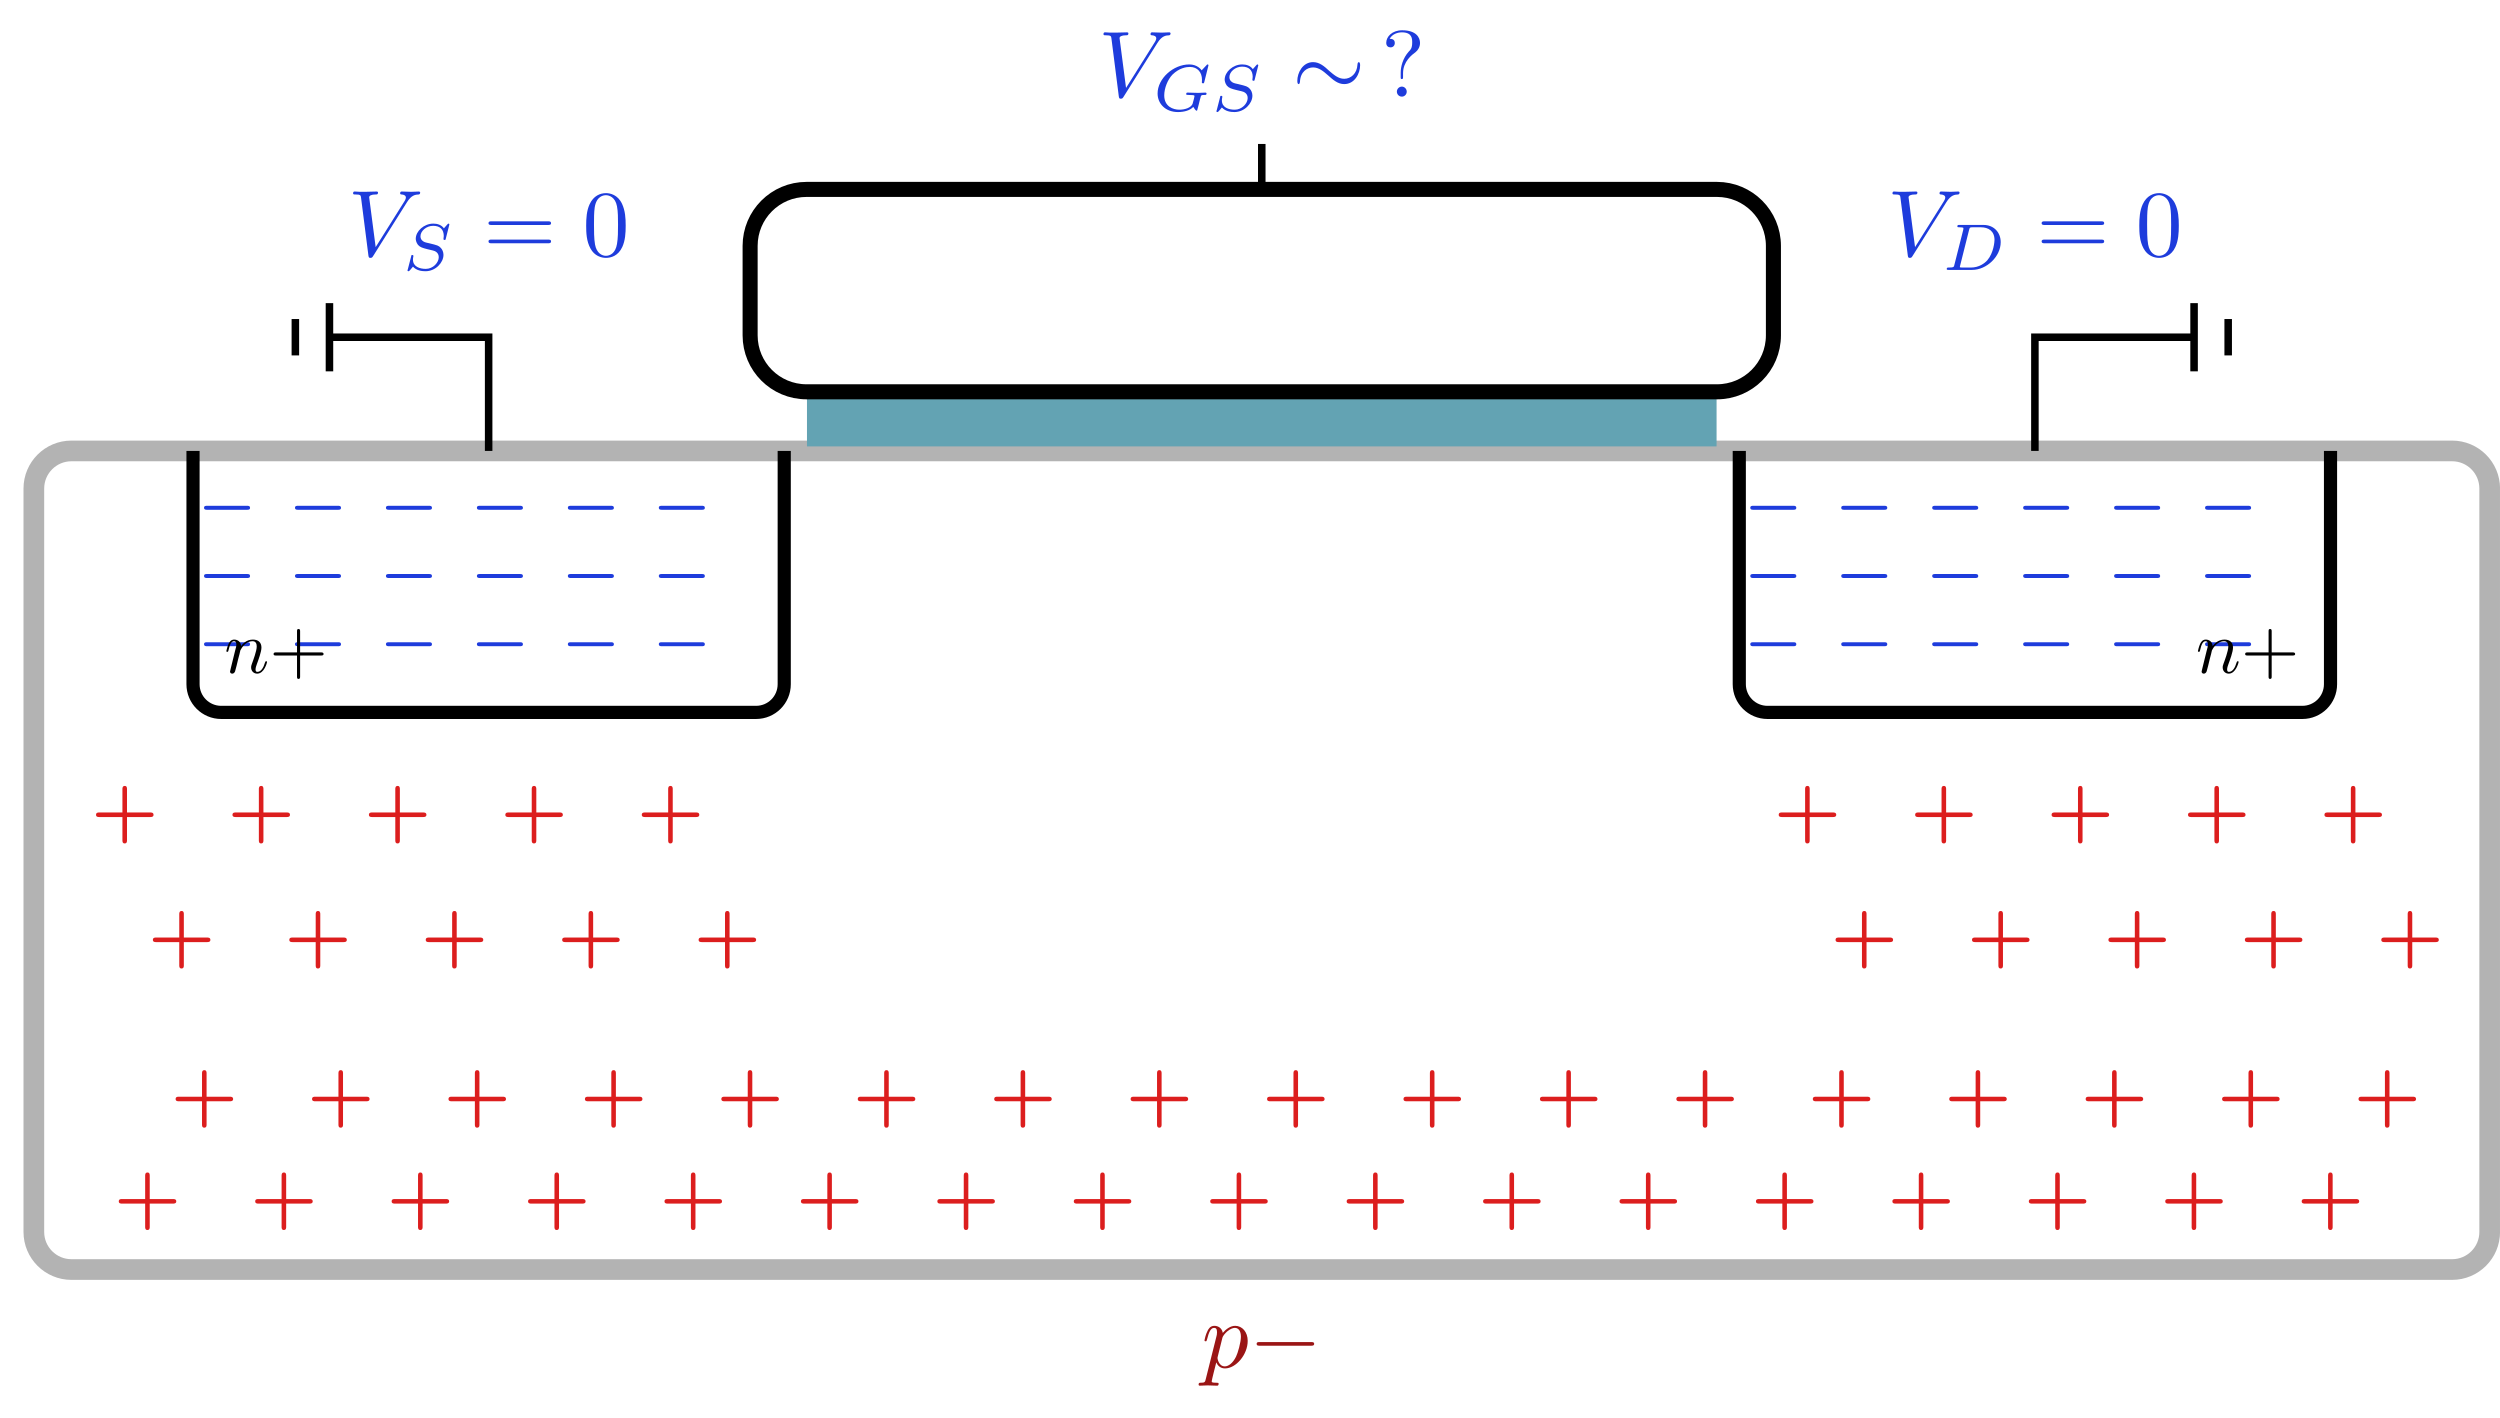
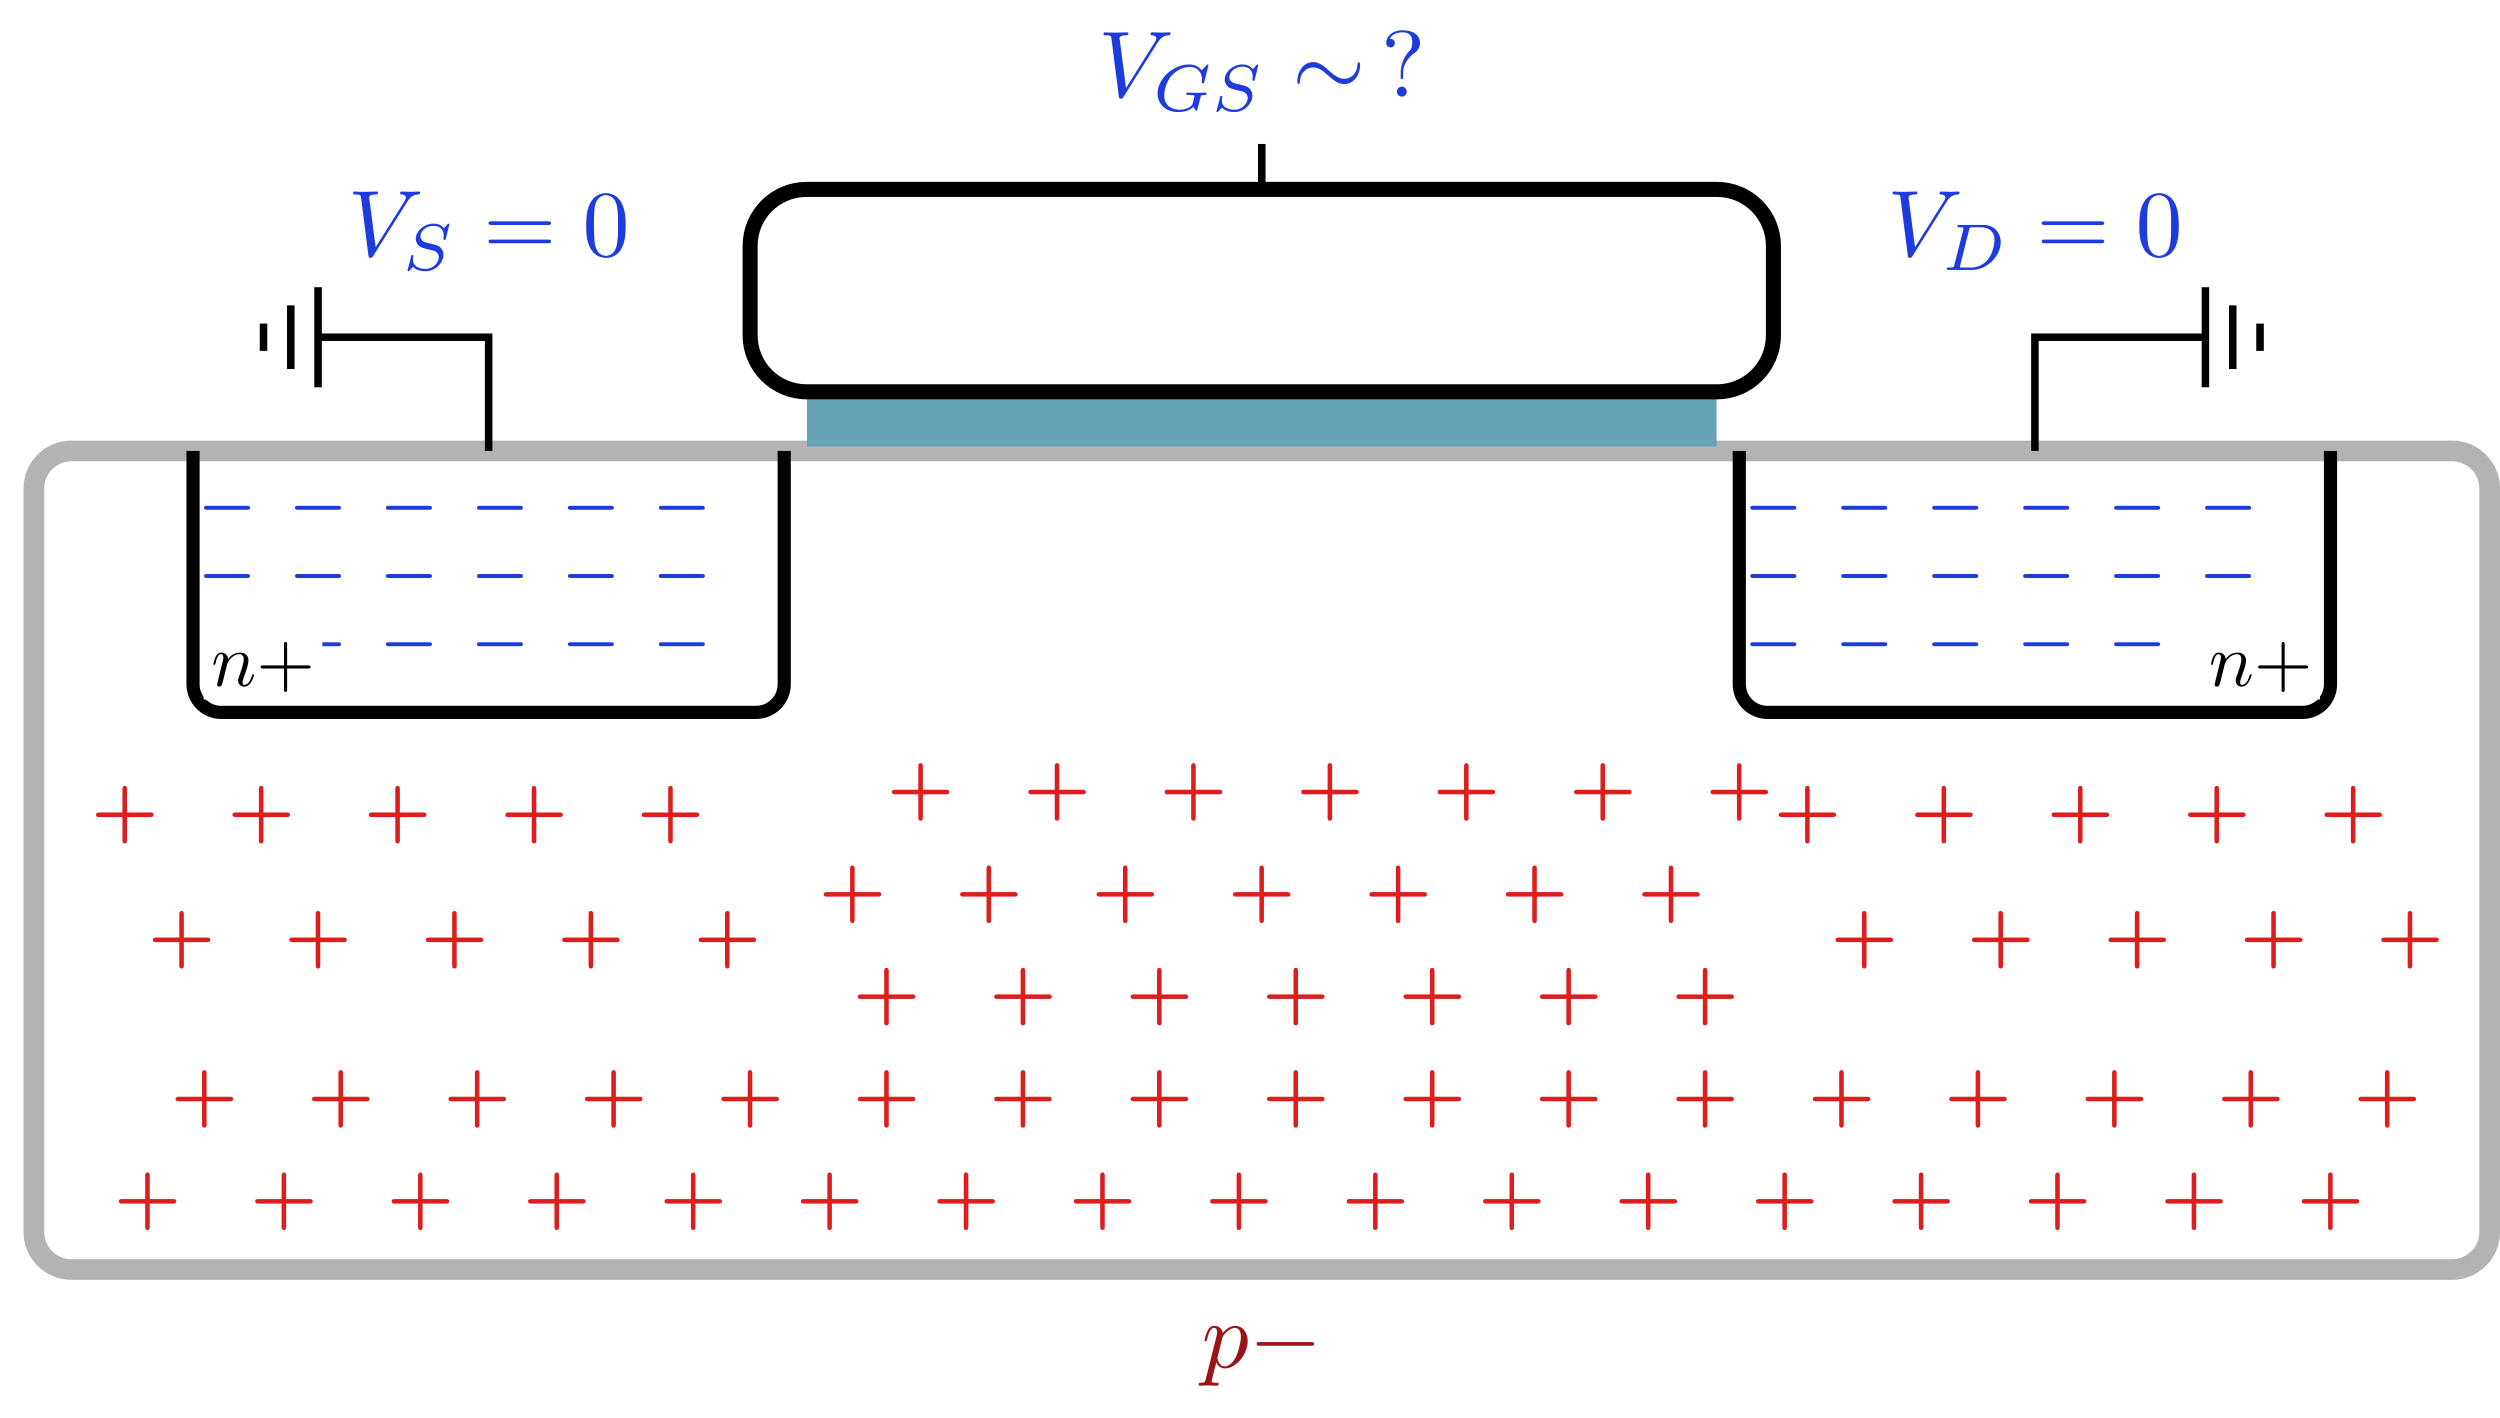
<svg xmlns="http://www.w3.org/2000/svg" xmlns:xlink="http://www.w3.org/1999/xlink" width="264.904pt" height="150.15pt" viewBox="0 0 264.904 150.15">
  <defs>
    <g>
      <g id="glyph-0-0">
        <path d="M 5.234 -1.531 C 5.344 -1.531 5.547 -1.531 5.547 -1.734 C 5.547 -1.953 5.359 -1.953 5.234 -1.953 L 0.984 -1.953 C 0.875 -1.953 0.672 -1.953 0.672 -1.75 C 0.672 -1.531 0.875 -1.531 0.984 -1.531 Z M 5.234 -1.531 " />
      </g>
      <g id="glyph-1-0">
        <path d="M 0.703 -0.469 C 0.672 -0.344 0.625 -0.172 0.625 -0.125 C 0.625 0.016 0.734 0.094 0.859 0.094 C 0.953 0.094 1.094 0.031 1.156 -0.141 C 1.156 -0.156 1.266 -0.531 1.312 -0.719 L 1.484 -1.438 C 1.531 -1.625 1.578 -1.797 1.625 -1.969 C 1.656 -2.109 1.719 -2.344 1.719 -2.375 C 1.844 -2.625 2.266 -3.344 3.016 -3.344 C 3.375 -3.344 3.453 -3.047 3.453 -2.781 C 3.453 -2.297 3.062 -1.281 2.938 -0.938 C 2.859 -0.75 2.859 -0.656 2.859 -0.562 C 2.859 -0.188 3.125 0.094 3.5 0.094 C 4.25 0.094 4.547 -1.078 4.547 -1.141 C 4.547 -1.219 4.484 -1.219 4.453 -1.219 C 4.375 -1.219 4.375 -1.188 4.328 -1.078 C 4.172 -0.531 3.906 -0.094 3.516 -0.094 C 3.391 -0.094 3.328 -0.172 3.328 -0.344 C 3.328 -0.547 3.406 -0.734 3.469 -0.922 C 3.625 -1.344 3.953 -2.219 3.953 -2.672 C 3.953 -3.203 3.625 -3.516 3.047 -3.516 C 2.328 -3.516 1.938 -3.016 1.797 -2.828 C 1.766 -3.281 1.438 -3.516 1.062 -3.516 C 0.703 -3.516 0.547 -3.219 0.469 -3.062 C 0.344 -2.797 0.234 -2.328 0.234 -2.297 C 0.234 -2.219 0.312 -2.219 0.328 -2.219 C 0.406 -2.219 0.422 -2.219 0.469 -2.406 C 0.594 -2.969 0.75 -3.344 1.047 -3.344 C 1.203 -3.344 1.297 -3.25 1.297 -2.984 C 1.297 -2.812 1.266 -2.719 1.156 -2.312 Z M 0.703 -0.469 " />
      </g>
      <g id="glyph-2-0">
        <path d="M 3.266 -1.828 L 5.484 -1.828 C 5.594 -1.828 5.75 -1.828 5.75 -1.984 C 5.75 -2.156 5.594 -2.156 5.484 -2.156 L 3.266 -2.156 L 3.266 -4.375 C 3.266 -4.5 3.266 -4.641 3.094 -4.641 C 2.938 -4.641 2.938 -4.5 2.938 -4.375 L 2.938 -2.156 L 0.703 -2.156 C 0.594 -2.156 0.453 -2.156 0.453 -1.984 C 0.453 -1.828 0.594 -1.828 0.703 -1.828 L 2.938 -1.828 L 2.938 0.391 C 2.938 0.516 2.938 0.656 3.094 0.656 C 3.266 0.656 3.266 0.516 3.266 0.391 Z M 3.266 -1.828 " />
      </g>
      <g id="glyph-3-0">
        <path d="M 3.797 -1.75 L 6.266 -1.75 C 6.359 -1.75 6.609 -1.75 6.609 -1.984 C 6.609 -2.234 6.375 -2.234 6.266 -2.234 L 3.797 -2.234 L 3.797 -4.703 C 3.797 -4.812 3.797 -5.047 3.562 -5.047 C 3.312 -5.047 3.312 -4.812 3.312 -4.703 L 3.312 -2.234 L 0.859 -2.234 C 0.734 -2.234 0.516 -2.234 0.516 -1.984 C 0.516 -1.75 0.75 -1.75 0.859 -1.75 L 3.312 -1.75 L 3.312 0.719 C 3.312 0.812 3.312 1.047 3.547 1.047 C 3.797 1.047 3.797 0.828 3.797 0.719 Z M 3.797 -1.75 " />
      </g>
      <g id="glyph-4-0">
        <path d="M 0.453 1.219 C 0.375 1.562 0.344 1.625 -0.094 1.625 C -0.203 1.625 -0.312 1.625 -0.312 1.812 C -0.312 1.891 -0.266 1.938 -0.188 1.938 C 0.078 1.938 0.375 1.906 0.641 1.906 C 0.984 1.906 1.312 1.938 1.641 1.938 C 1.688 1.938 1.812 1.938 1.812 1.734 C 1.812 1.625 1.719 1.625 1.578 1.625 C 1.078 1.625 1.078 1.562 1.078 1.469 C 1.078 1.344 1.5 -0.281 1.562 -0.531 C 1.688 -0.234 1.969 0.109 2.484 0.109 C 3.641 0.109 4.891 -1.344 4.891 -2.812 C 4.891 -3.75 4.312 -4.406 3.562 -4.406 C 3.062 -4.406 2.578 -4.047 2.25 -3.656 C 2.156 -4.203 1.719 -4.406 1.359 -4.406 C 0.891 -4.406 0.703 -4.016 0.625 -3.844 C 0.438 -3.5 0.312 -2.906 0.312 -2.875 C 0.312 -2.766 0.406 -2.766 0.422 -2.766 C 0.531 -2.766 0.531 -2.781 0.594 -3 C 0.766 -3.703 0.969 -4.188 1.328 -4.188 C 1.5 -4.188 1.641 -4.109 1.641 -3.734 C 1.641 -3.5 1.609 -3.391 1.562 -3.219 Z M 2.203 -3.109 C 2.266 -3.375 2.547 -3.656 2.719 -3.812 C 3.078 -4.109 3.359 -4.188 3.531 -4.188 C 3.922 -4.188 4.172 -3.844 4.172 -3.25 C 4.172 -2.656 3.844 -1.516 3.656 -1.141 C 3.312 -0.438 2.844 -0.109 2.469 -0.109 C 1.812 -0.109 1.688 -0.938 1.688 -1 C 1.688 -1.016 1.688 -1.031 1.719 -1.156 Z M 2.203 -3.109 " />
      </g>
      <g id="glyph-4-1">
        <path d="M 6.266 -5.672 C 6.75 -6.453 7.172 -6.484 7.531 -6.5 C 7.656 -6.516 7.672 -6.672 7.672 -6.688 C 7.672 -6.766 7.609 -6.812 7.531 -6.812 C 7.281 -6.812 6.984 -6.781 6.719 -6.781 C 6.391 -6.781 6.047 -6.812 5.734 -6.812 C 5.672 -6.812 5.547 -6.812 5.547 -6.625 C 5.547 -6.516 5.625 -6.5 5.703 -6.5 C 5.969 -6.484 6.156 -6.375 6.156 -6.172 C 6.156 -6.016 6.016 -5.797 6.016 -5.797 L 2.953 -0.922 L 2.266 -6.203 C 2.266 -6.375 2.5 -6.5 2.953 -6.5 C 3.094 -6.5 3.203 -6.5 3.203 -6.703 C 3.203 -6.781 3.125 -6.812 3.078 -6.812 C 2.672 -6.812 2.25 -6.781 1.828 -6.781 C 1.656 -6.781 1.469 -6.781 1.281 -6.781 C 1.109 -6.781 0.922 -6.812 0.75 -6.812 C 0.672 -6.812 0.562 -6.812 0.562 -6.625 C 0.562 -6.5 0.641 -6.5 0.812 -6.5 C 1.359 -6.5 1.375 -6.406 1.406 -6.156 L 2.188 -0.016 C 2.219 0.188 2.266 0.219 2.391 0.219 C 2.547 0.219 2.594 0.172 2.672 0.047 Z M 6.266 -5.672 " />
      </g>
      <g id="glyph-5-0">
        <path d="M 6.562 -2.297 C 6.734 -2.297 6.922 -2.297 6.922 -2.5 C 6.922 -2.688 6.734 -2.688 6.562 -2.688 L 1.172 -2.688 C 1 -2.688 0.828 -2.688 0.828 -2.5 C 0.828 -2.297 1 -2.297 1.172 -2.297 Z M 6.562 -2.297 " />
      </g>
      <g id="glyph-5-1">
        <path d="M 7.203 -3.328 C 7.203 -3.547 7.141 -3.656 7.062 -3.656 C 7.016 -3.656 6.922 -3.578 6.922 -3.391 C 6.875 -2.438 6.219 -1.891 5.516 -1.891 C 4.891 -1.891 4.422 -2.312 3.922 -2.734 C 3.422 -3.203 2.906 -3.656 2.219 -3.656 C 1.141 -3.656 0.547 -2.562 0.547 -1.656 C 0.547 -1.328 0.672 -1.328 0.688 -1.328 C 0.797 -1.328 0.828 -1.531 0.828 -1.562 C 0.875 -2.656 1.609 -3.094 2.219 -3.094 C 2.844 -3.094 3.328 -2.672 3.812 -2.25 C 4.328 -1.781 4.844 -1.328 5.516 -1.328 C 6.609 -1.328 7.203 -2.422 7.203 -3.328 Z M 7.203 -3.328 " />
      </g>
      <g id="glyph-6-0">
        <path d="M 4.953 -4.812 C 4.953 -4.844 4.922 -4.906 4.859 -4.906 C 4.812 -4.906 4.812 -4.891 4.719 -4.797 L 4.375 -4.406 C 4.109 -4.781 3.672 -4.906 3.25 -4.906 C 2.266 -4.906 1.391 -4.109 1.391 -3.297 C 1.391 -3.203 1.422 -2.922 1.625 -2.656 C 1.859 -2.391 2.125 -2.328 2.594 -2.203 C 2.734 -2.172 3.078 -2.094 3.188 -2.062 C 3.406 -2.016 3.828 -1.859 3.828 -1.344 C 3.828 -0.781 3.234 -0.109 2.453 -0.109 C 1.828 -0.109 1.094 -0.328 1.094 -1.094 C 1.094 -1.172 1.109 -1.328 1.141 -1.453 C 1.141 -1.484 1.141 -1.484 1.141 -1.484 C 1.141 -1.578 1.062 -1.578 1.031 -1.578 C 0.938 -1.578 0.922 -1.562 0.906 -1.438 L 0.547 -0.047 C 0.531 -0.016 0.516 0.016 0.516 0.062 C 0.516 0.094 0.547 0.141 0.625 0.141 C 0.656 0.141 0.672 0.125 0.766 0.047 C 0.844 -0.047 1.016 -0.266 1.094 -0.344 C 1.469 0.062 2 0.141 2.422 0.141 C 3.484 0.141 4.328 -0.766 4.328 -1.594 C 4.328 -1.891 4.203 -2.172 4.047 -2.328 C 3.812 -2.578 3.703 -2.609 2.797 -2.828 C 2.656 -2.859 2.422 -2.906 2.359 -2.938 C 2.188 -3 1.891 -3.172 1.891 -3.562 C 1.891 -4.125 2.516 -4.672 3.234 -4.672 C 4 -4.672 4.359 -4.25 4.359 -3.594 C 4.359 -3.5 4.328 -3.344 4.328 -3.281 C 4.328 -3.172 4.406 -3.172 4.453 -3.172 C 4.547 -3.172 4.562 -3.219 4.578 -3.328 Z M 4.953 -4.812 " />
      </g>
      <g id="glyph-6-1">
        <path d="M 1.312 -0.547 C 1.266 -0.312 1.25 -0.25 0.703 -0.25 C 0.578 -0.25 0.5 -0.25 0.5 -0.094 C 0.5 0 0.578 0 0.703 0 L 3.188 0 C 4.734 0 6.219 -1.422 6.219 -2.938 C 6.219 -3.953 5.516 -4.766 4.391 -4.766 L 1.844 -4.766 C 1.703 -4.766 1.625 -4.766 1.625 -4.609 C 1.625 -4.516 1.703 -4.516 1.859 -4.516 C 1.969 -4.516 2 -4.516 2.125 -4.5 C 2.266 -4.484 2.266 -4.469 2.266 -4.391 C 2.266 -4.391 2.266 -4.344 2.25 -4.25 Z M 2.875 -4.266 C 2.938 -4.484 2.938 -4.516 3.234 -4.516 L 4.125 -4.516 C 4.906 -4.516 5.562 -4.125 5.562 -3.172 C 5.562 -3.016 5.484 -1.812 4.797 -1.016 C 4.516 -0.703 3.922 -0.25 3.062 -0.25 L 2.125 -0.25 C 1.906 -0.25 1.891 -0.266 1.891 -0.328 C 1.891 -0.328 1.891 -0.359 1.922 -0.469 Z M 2.875 -4.266 " />
      </g>
      <g id="glyph-6-2">
        <path d="M 5.875 -4.812 C 5.875 -4.844 5.859 -4.906 5.781 -4.906 C 5.734 -4.906 5.719 -4.891 5.656 -4.812 L 5.156 -4.281 C 5.094 -4.359 4.703 -4.906 3.844 -4.906 C 2.141 -4.906 0.484 -3.406 0.484 -1.828 C 0.484 -0.75 1.312 0.141 2.641 0.141 C 3.266 0.141 3.906 -0.016 4.266 -0.406 C 4.344 -0.266 4.531 0 4.609 0 C 4.672 0 4.688 -0.031 4.719 -0.188 L 4.859 -0.719 C 4.891 -0.844 4.984 -1.266 5.016 -1.344 C 5.094 -1.656 5.094 -1.672 5.516 -1.672 C 5.562 -1.672 5.672 -1.672 5.672 -1.812 C 5.672 -1.891 5.609 -1.922 5.562 -1.922 C 5.328 -1.922 5.031 -1.891 4.797 -1.891 C 4.625 -1.891 4.391 -1.891 4.219 -1.906 C 4.047 -1.906 3.844 -1.922 3.672 -1.922 C 3.609 -1.922 3.516 -1.922 3.516 -1.766 C 3.516 -1.672 3.594 -1.672 3.766 -1.672 C 3.891 -1.672 4.031 -1.672 4.172 -1.656 C 4.391 -1.641 4.391 -1.609 4.391 -1.531 C 4.391 -1.5 4.391 -1.484 4.344 -1.297 C 4.297 -1.109 4.219 -0.797 4.188 -0.719 C 4 -0.297 3.344 -0.109 2.797 -0.109 C 2.109 -0.109 1.188 -0.453 1.188 -1.625 C 1.188 -2.375 1.547 -3.297 2.062 -3.828 C 2.781 -4.531 3.516 -4.641 3.906 -4.641 C 4.719 -4.641 5.188 -4.062 5.188 -3.281 C 5.188 -3.094 5.172 -3.031 5.172 -3 C 5.172 -2.906 5.266 -2.906 5.297 -2.906 C 5.406 -2.906 5.406 -2.922 5.438 -3.062 Z M 5.875 -4.812 " />
      </g>
      <g id="glyph-7-0">
        <path d="M 6.844 -3.266 C 7 -3.266 7.188 -3.266 7.188 -3.453 C 7.188 -3.656 7 -3.656 6.859 -3.656 L 0.891 -3.656 C 0.75 -3.656 0.562 -3.656 0.562 -3.453 C 0.562 -3.266 0.75 -3.266 0.891 -3.266 Z M 6.859 -1.328 C 7 -1.328 7.188 -1.328 7.188 -1.531 C 7.188 -1.719 7 -1.719 6.844 -1.719 L 0.891 -1.719 C 0.75 -1.719 0.562 -1.719 0.562 -1.531 C 0.562 -1.328 0.75 -1.328 0.891 -1.328 Z M 6.859 -1.328 " />
      </g>
      <g id="glyph-7-1">
        <path d="M 4.578 -3.188 C 4.578 -3.984 4.531 -4.781 4.188 -5.516 C 3.734 -6.484 2.906 -6.641 2.5 -6.641 C 1.891 -6.641 1.172 -6.375 0.75 -5.453 C 0.438 -4.766 0.391 -3.984 0.391 -3.188 C 0.391 -2.438 0.422 -1.547 0.844 -0.781 C 1.266 0.016 2 0.219 2.484 0.219 C 3.016 0.219 3.781 0.016 4.219 -0.938 C 4.531 -1.625 4.578 -2.406 4.578 -3.188 Z M 2.484 0 C 2.094 0 1.5 -0.25 1.328 -1.203 C 1.219 -1.797 1.219 -2.719 1.219 -3.312 C 1.219 -3.953 1.219 -4.609 1.297 -5.141 C 1.484 -6.328 2.234 -6.422 2.484 -6.422 C 2.812 -6.422 3.469 -6.234 3.656 -5.25 C 3.766 -4.688 3.766 -3.938 3.766 -3.312 C 3.766 -2.562 3.766 -1.891 3.656 -1.25 C 3.5 -0.297 2.938 0 2.484 0 Z M 2.484 0 " />
      </g>
      <g id="glyph-7-2">
        <path d="M 2.344 -2.484 C 2.344 -3.734 3.312 -4.453 3.656 -4.703 C 3.922 -4.906 4.141 -5.266 4.141 -5.688 C 4.141 -6.266 3.734 -7.031 2.25 -7.031 C 1.172 -7.031 0.562 -6.344 0.562 -5.703 C 0.562 -5.359 0.781 -5.219 1.016 -5.219 C 1.297 -5.219 1.469 -5.422 1.469 -5.688 C 1.469 -6.125 1.062 -6.125 0.922 -6.125 C 1.219 -6.656 1.797 -6.812 2.219 -6.812 C 3.312 -6.812 3.312 -6.125 3.312 -5.734 C 3.312 -5.156 3.156 -4.969 2.969 -4.797 C 2.312 -4.078 2.094 -3.156 2.094 -2.547 L 2.094 -2.109 C 2.094 -1.922 2.094 -1.859 2.219 -1.859 C 2.344 -1.859 2.344 -1.953 2.344 -2.141 Z M 2.734 -0.531 C 2.734 -0.812 2.5 -1.062 2.219 -1.062 C 1.922 -1.062 1.688 -0.812 1.688 -0.531 C 1.688 -0.234 1.922 0 2.219 0 C 2.5 0 2.734 -0.234 2.734 -0.531 Z M 2.734 -0.531 " />
      </g>
    </g>
    <clipPath id="clip-0">
      <path clip-rule="nonzero" d="M 0 16 L 264.902 16 L 264.902 150.148 L 0 150.148 Z M 0 16 " />
    </clipPath>
    <clipPath id="clip-1">
      <path clip-rule="nonzero" d="M 164 28 L 264.902 28 L 264.902 96 L 164 96 Z M 164 28 " />
    </clipPath>
  </defs>
  <g clip-path="url(#clip-0)">
    <path fill="none" stroke-width="2.192" stroke-linecap="butt" stroke-linejoin="miter" stroke="rgb(70%, 70%, 70%)" stroke-opacity="1" stroke-miterlimit="10" d="M -5.654 -0 L 246.604 -0 C 248.803 -0 250.589 -1.785 250.589 -3.985 L 250.589 -82.758 C 250.589 -84.957 248.803 -86.742 246.604 -86.742 L -5.654 -86.742 C -7.853 -86.742 -9.638 -84.957 -9.638 -82.758 L -9.638 -3.985 C -9.638 -1.785 -7.853 -0 -5.654 -0 Z M -5.654 -0 " transform="matrix(1, 0, 0, -1, 13.224, 47.781)" />
  </g>
  <path fill="none" stroke-width="1.395" stroke-linecap="butt" stroke-linejoin="miter" stroke="rgb(0%, 0%, 0%)" stroke-opacity="1" stroke-miterlimit="10" d="M 7.229 -0 L 7.229 -24.719 C 7.229 -26.371 8.565 -27.707 10.217 -27.707 L 66.885 -27.707 C 68.538 -27.707 69.874 -26.371 69.874 -24.719 L 69.874 -0 " transform="matrix(1, 0, 0, -1, 13.224, 47.781)" />
  <g clip-path="url(#clip-1)">
    <path fill="none" stroke-width="1.395" stroke-linecap="butt" stroke-linejoin="miter" stroke="rgb(0%, 0%, 0%)" stroke-opacity="1" stroke-miterlimit="10" d="M 171.073 -0 L 171.073 -24.719 C 171.073 -26.371 172.413 -27.707 174.065 -27.707 L 230.733 -27.707 C 232.381 -27.707 233.721 -26.371 233.721 -24.719 L 233.721 -0 " transform="matrix(1, 0, 0, -1, 13.224, 47.781)" />
  </g>
  <g fill="rgb(11.765%, 23.528%, 86.275%)" fill-opacity="1">
    <use xlink:href="#glyph-0-0" x="20.948" y="55.548" />
  </g>
  <g fill="rgb(11.765%, 23.528%, 86.275%)" fill-opacity="1">
    <use xlink:href="#glyph-0-0" x="30.586" y="55.548" />
  </g>
  <g fill="rgb(11.765%, 23.528%, 86.275%)" fill-opacity="1">
    <use xlink:href="#glyph-0-0" x="40.224" y="55.548" />
  </g>
  <g fill="rgb(11.765%, 23.528%, 86.275%)" fill-opacity="1">
    <use xlink:href="#glyph-0-0" x="49.862" y="55.548" />
  </g>
  <g fill="rgb(11.765%, 23.528%, 86.275%)" fill-opacity="1">
    <use xlink:href="#glyph-0-0" x="59.5" y="55.548" />
  </g>
  <g fill="rgb(11.765%, 23.528%, 86.275%)" fill-opacity="1">
    <use xlink:href="#glyph-0-0" x="69.138" y="55.548" />
  </g>
  <g fill="rgb(11.765%, 23.528%, 86.275%)" fill-opacity="1">
    <use xlink:href="#glyph-0-0" x="20.948" y="62.777" />
  </g>
  <g fill="rgb(11.765%, 23.528%, 86.275%)" fill-opacity="1">
    <use xlink:href="#glyph-0-0" x="30.586" y="62.777" />
  </g>
  <g fill="rgb(11.765%, 23.528%, 86.275%)" fill-opacity="1">
    <use xlink:href="#glyph-0-0" x="40.224" y="62.777" />
  </g>
  <g fill="rgb(11.765%, 23.528%, 86.275%)" fill-opacity="1">
    <use xlink:href="#glyph-0-0" x="49.862" y="62.777" />
  </g>
  <g fill="rgb(11.765%, 23.528%, 86.275%)" fill-opacity="1">
    <use xlink:href="#glyph-0-0" x="59.5" y="62.777" />
  </g>
  <g fill="rgb(11.765%, 23.528%, 86.275%)" fill-opacity="1">
    <use xlink:href="#glyph-0-0" x="69.138" y="62.777" />
  </g>
  <g fill="rgb(11.765%, 23.528%, 86.275%)" fill-opacity="1">
    <use xlink:href="#glyph-0-0" x="20.948" y="70.005" />
  </g>
  <g fill="rgb(11.765%, 23.528%, 86.275%)" fill-opacity="1">
    <use xlink:href="#glyph-0-0" x="30.586" y="70.005" />
  </g>
  <g fill="rgb(11.765%, 23.528%, 86.275%)" fill-opacity="1">
    <use xlink:href="#glyph-0-0" x="40.224" y="70.005" />
  </g>
  <g fill="rgb(11.765%, 23.528%, 86.275%)" fill-opacity="1">
    <use xlink:href="#glyph-0-0" x="49.862" y="70.005" />
  </g>
  <g fill="rgb(11.765%, 23.528%, 86.275%)" fill-opacity="1">
    <use xlink:href="#glyph-0-0" x="59.5" y="70.005" />
  </g>
  <g fill="rgb(11.765%, 23.528%, 86.275%)" fill-opacity="1">
    <use xlink:href="#glyph-0-0" x="69.138" y="70.005" />
  </g>
  <g fill="rgb(11.765%, 23.528%, 86.275%)" fill-opacity="1">
    <use xlink:href="#glyph-0-0" x="184.791" y="55.548" />
  </g>
  <g fill="rgb(11.765%, 23.528%, 86.275%)" fill-opacity="1">
    <use xlink:href="#glyph-0-0" x="194.43" y="55.548" />
  </g>
  <g fill="rgb(11.765%, 23.528%, 86.275%)" fill-opacity="1">
    <use xlink:href="#glyph-0-0" x="204.068" y="55.548" />
  </g>
  <g fill="rgb(11.765%, 23.528%, 86.275%)" fill-opacity="1">
    <use xlink:href="#glyph-0-0" x="213.706" y="55.548" />
  </g>
  <g fill="rgb(11.765%, 23.528%, 86.275%)" fill-opacity="1">
    <use xlink:href="#glyph-0-0" x="223.344" y="55.548" />
  </g>
  <g fill="rgb(11.765%, 23.528%, 86.275%)" fill-opacity="1">
    <use xlink:href="#glyph-0-0" x="232.982" y="55.548" />
  </g>
  <g fill="rgb(11.765%, 23.528%, 86.275%)" fill-opacity="1">
    <use xlink:href="#glyph-0-0" x="184.792" y="62.777" />
  </g>
  <g fill="rgb(11.765%, 23.528%, 86.275%)" fill-opacity="1">
    <use xlink:href="#glyph-0-0" x="194.43" y="62.777" />
  </g>
  <g fill="rgb(11.765%, 23.528%, 86.275%)" fill-opacity="1">
    <use xlink:href="#glyph-0-0" x="204.068" y="62.777" />
  </g>
  <g fill="rgb(11.765%, 23.528%, 86.275%)" fill-opacity="1">
    <use xlink:href="#glyph-0-0" x="213.706" y="62.777" />
  </g>
  <g fill="rgb(11.765%, 23.528%, 86.275%)" fill-opacity="1">
    <use xlink:href="#glyph-0-0" x="223.344" y="62.777" />
  </g>
  <g fill="rgb(11.765%, 23.528%, 86.275%)" fill-opacity="1">
    <use xlink:href="#glyph-0-0" x="232.982" y="62.777" />
  </g>
  <g fill="rgb(11.765%, 23.528%, 86.275%)" fill-opacity="1">
    <use xlink:href="#glyph-0-0" x="184.792" y="70.005" />
  </g>
  <g fill="rgb(11.765%, 23.528%, 86.275%)" fill-opacity="1">
    <use xlink:href="#glyph-0-0" x="194.43" y="70.005" />
  </g>
  <g fill="rgb(11.765%, 23.528%, 86.275%)" fill-opacity="1">
    <use xlink:href="#glyph-0-0" x="204.068" y="70.005" />
  </g>
  <g fill="rgb(11.765%, 23.528%, 86.275%)" fill-opacity="1">
    <use xlink:href="#glyph-0-0" x="213.706" y="70.005" />
  </g>
  <g fill="rgb(11.765%, 23.528%, 86.275%)" fill-opacity="1">
    <use xlink:href="#glyph-0-0" x="223.344" y="70.005" />
  </g>
  <g fill="rgb(11.765%, 23.528%, 86.275%)" fill-opacity="1">
    <use xlink:href="#glyph-0-0" x="232.982" y="70.005" />
  </g>
+   <path fill-rule="nonzero" fill="rgb(100%, 100%, 100%)" fill-opacity="1" d="M 34.152 67.219 L 21.574 67.219 L 21.574 74.125 L 34.152 74.125 Z M 34.152 67.219 " />
  <g fill="rgb(0%, 0%, 0%)" fill-opacity="1">
-     <use xlink:href="#glyph-1-0" x="23.75" y="71.287" />
+     <use xlink:href="#glyph-1-0" x="22.373" y="72.665" />
  </g>
  <g fill="rgb(0%, 0%, 0%)" fill-opacity="1">
-     <use xlink:href="#glyph-2-0" x="28.534" y="71.287" />
-   </g>
+     <use xlink:href="#glyph-2-0" x="27.157" y="72.665" />
+   </g>
+   <path fill-rule="nonzero" fill="rgb(100%, 100%, 100%)" fill-opacity="1" d="M 245.82 67.219 L 233.246 67.219 L 233.246 74.125 L 245.82 74.125 Z M 245.82 67.219 " />
  <g fill="rgb(0%, 0%, 0%)" fill-opacity="1">
-     <use xlink:href="#glyph-1-0" x="232.661" y="71.287" />
+     <use xlink:href="#glyph-1-0" x="234.039" y="72.665" />
  </g>
  <g fill="rgb(0%, 0%, 0%)" fill-opacity="1">
-     <use xlink:href="#glyph-2-0" x="237.445" y="71.287" />
+     <use xlink:href="#glyph-2-0" x="238.823" y="72.665" />
  </g>
  <g fill="rgb(86.275%, 11.765%, 11.765%)" fill-opacity="1">
    <use xlink:href="#glyph-3-0" x="12.069" y="129.286" />
  </g>
  <g fill="rgb(86.275%, 11.765%, 11.765%)" fill-opacity="1">
    <use xlink:href="#glyph-3-0" x="26.526" y="129.286" />
  </g>
  <g fill="rgb(86.275%, 11.765%, 11.765%)" fill-opacity="1">
    <use xlink:href="#glyph-3-0" x="40.983" y="129.286" />
  </g>
  <g fill="rgb(86.275%, 11.765%, 11.765%)" fill-opacity="1">
    <use xlink:href="#glyph-3-0" x="55.439" y="129.286" />
  </g>
  <g fill="rgb(86.275%, 11.765%, 11.765%)" fill-opacity="1">
    <use xlink:href="#glyph-3-0" x="69.896" y="129.286" />
  </g>
  <g fill="rgb(86.275%, 11.765%, 11.765%)" fill-opacity="1">
    <use xlink:href="#glyph-3-0" x="84.352" y="129.286" />
  </g>
  <g fill="rgb(86.275%, 11.765%, 11.765%)" fill-opacity="1">
    <use xlink:href="#glyph-3-0" x="98.809" y="129.286" />
  </g>
  <g fill="rgb(86.275%, 11.765%, 11.765%)" fill-opacity="1">
    <use xlink:href="#glyph-3-0" x="113.265" y="129.286" />
  </g>
  <g fill="rgb(86.275%, 11.765%, 11.765%)" fill-opacity="1">
    <use xlink:href="#glyph-3-0" x="127.722" y="129.286" />
  </g>
  <g fill="rgb(86.275%, 11.765%, 11.765%)" fill-opacity="1">
    <use xlink:href="#glyph-3-0" x="142.179" y="129.286" />
  </g>
  <g fill="rgb(86.275%, 11.765%, 11.765%)" fill-opacity="1">
    <use xlink:href="#glyph-3-0" x="156.635" y="129.286" />
  </g>
  <g fill="rgb(86.275%, 11.765%, 11.765%)" fill-opacity="1">
    <use xlink:href="#glyph-3-0" x="171.092" y="129.286" />
  </g>
  <g fill="rgb(86.275%, 11.765%, 11.765%)" fill-opacity="1">
    <use xlink:href="#glyph-3-0" x="185.548" y="129.286" />
  </g>
  <g fill="rgb(86.275%, 11.765%, 11.765%)" fill-opacity="1">
    <use xlink:href="#glyph-3-0" x="200.005" y="129.286" />
  </g>
  <g fill="rgb(86.275%, 11.765%, 11.765%)" fill-opacity="1">
    <use xlink:href="#glyph-3-0" x="214.461" y="129.286" />
  </g>
  <g fill="rgb(86.275%, 11.765%, 11.765%)" fill-opacity="1">
    <use xlink:href="#glyph-3-0" x="228.918" y="129.286" />
  </g>
  <g fill="rgb(86.275%, 11.765%, 11.765%)" fill-opacity="1">
    <use xlink:href="#glyph-3-0" x="243.375" y="129.286" />
  </g>
  <g fill="rgb(86.275%, 11.765%, 11.765%)" fill-opacity="1">
    <use xlink:href="#glyph-3-0" x="18.093" y="118.443" />
  </g>
  <g fill="rgb(86.275%, 11.765%, 11.765%)" fill-opacity="1">
    <use xlink:href="#glyph-3-0" x="32.55" y="118.443" />
  </g>
  <g fill="rgb(86.275%, 11.765%, 11.765%)" fill-opacity="1">
    <use xlink:href="#glyph-3-0" x="47.006" y="118.443" />
  </g>
  <g fill="rgb(86.275%, 11.765%, 11.765%)" fill-opacity="1">
    <use xlink:href="#glyph-3-0" x="61.463" y="118.443" />
  </g>
  <g fill="rgb(86.275%, 11.765%, 11.765%)" fill-opacity="1">
    <use xlink:href="#glyph-3-0" x="75.919" y="118.443" />
  </g>
  <g fill="rgb(86.275%, 11.765%, 11.765%)" fill-opacity="1">
    <use xlink:href="#glyph-3-0" x="90.376" y="118.443" />
  </g>
  <g fill="rgb(86.275%, 11.765%, 11.765%)" fill-opacity="1">
    <use xlink:href="#glyph-3-0" x="104.833" y="118.443" />
  </g>
  <g fill="rgb(86.275%, 11.765%, 11.765%)" fill-opacity="1">
    <use xlink:href="#glyph-3-0" x="119.289" y="118.443" />
  </g>
  <g fill="rgb(86.275%, 11.765%, 11.765%)" fill-opacity="1">
    <use xlink:href="#glyph-3-0" x="133.746" y="118.443" />
  </g>
  <g fill="rgb(86.275%, 11.765%, 11.765%)" fill-opacity="1">
    <use xlink:href="#glyph-3-0" x="148.202" y="118.443" />
  </g>
  <g fill="rgb(86.275%, 11.765%, 11.765%)" fill-opacity="1">
    <use xlink:href="#glyph-3-0" x="162.659" y="118.443" />
  </g>
  <g fill="rgb(86.275%, 11.765%, 11.765%)" fill-opacity="1">
    <use xlink:href="#glyph-3-0" x="177.115" y="118.443" />
  </g>
  <g fill="rgb(86.275%, 11.765%, 11.765%)" fill-opacity="1">
    <use xlink:href="#glyph-3-0" x="191.572" y="118.443" />
  </g>
  <g fill="rgb(86.275%, 11.765%, 11.765%)" fill-opacity="1">
    <use xlink:href="#glyph-3-0" x="206.029" y="118.443" />
  </g>
  <g fill="rgb(86.275%, 11.765%, 11.765%)" fill-opacity="1">
    <use xlink:href="#glyph-3-0" x="220.485" y="118.443" />
  </g>
  <g fill="rgb(86.275%, 11.765%, 11.765%)" fill-opacity="1">
    <use xlink:href="#glyph-3-0" x="234.942" y="118.443" />
  </g>
  <g fill="rgb(86.275%, 11.765%, 11.765%)" fill-opacity="1">
    <use xlink:href="#glyph-3-0" x="249.398" y="118.443" />
  </g>
  <g fill="rgb(60.393%, 8.237%, 8.237%)" fill-opacity="1">
    <use xlink:href="#glyph-4-0" x="127.317" y="144.892" />
  </g>
  <g fill="rgb(60.393%, 8.237%, 8.237%)" fill-opacity="1">
    <use xlink:href="#glyph-5-0" x="132.329" y="144.892" />
  </g>
  <path fill-rule="nonzero" fill="rgb(38.823%, 63.921%, 70.197%)" fill-opacity="1" d="M 85.508 47.301 L 85.508 42 L 181.891 42 L 181.891 47.301 Z M 85.508 47.301 " />
  <path fill="none" stroke-width="1.594" stroke-linecap="butt" stroke-linejoin="miter" stroke="rgb(0%, 0%, 0%)" stroke-opacity="1" stroke-miterlimit="10" d="M 66.26 12.242 L 66.26 21.73 C 66.26 25.031 68.936 27.711 72.237 27.711 L 168.71 27.711 C 172.01 27.711 174.69 25.031 174.69 21.73 L 174.69 12.242 C 174.69 8.941 172.01 6.265 168.71 6.265 L 72.237 6.265 C 68.936 6.265 66.26 8.941 66.26 12.242 Z M 66.26 12.242 " transform="matrix(1, 0, 0, -1, 13.224, 47.781)" />
  <g fill="rgb(86.275%, 11.765%, 11.765%)" fill-opacity="1">
    <use xlink:href="#glyph-3-0" x="9.66" y="88.325" />
  </g>
  <g fill="rgb(86.275%, 11.765%, 11.765%)" fill-opacity="1">
    <use xlink:href="#glyph-3-0" x="24.117" y="88.325" />
  </g>
  <g fill="rgb(86.275%, 11.765%, 11.765%)" fill-opacity="1">
    <use xlink:href="#glyph-3-0" x="38.574" y="88.325" />
  </g>
  <g fill="rgb(86.275%, 11.765%, 11.765%)" fill-opacity="1">
    <use xlink:href="#glyph-3-0" x="53.031" y="88.325" />
  </g>
  <g fill="rgb(86.275%, 11.765%, 11.765%)" fill-opacity="1">
    <use xlink:href="#glyph-3-0" x="67.488" y="88.325" />
  </g>
  <g fill="rgb(86.275%, 11.765%, 11.765%)" fill-opacity="1">
    <use xlink:href="#glyph-3-0" x="187.96" y="88.325" />
  </g>
  <g fill="rgb(86.275%, 11.765%, 11.765%)" fill-opacity="1">
    <use xlink:href="#glyph-3-0" x="202.417" y="88.325" />
  </g>
  <g fill="rgb(86.275%, 11.765%, 11.765%)" fill-opacity="1">
    <use xlink:href="#glyph-3-0" x="216.874" y="88.325" />
  </g>
  <g fill="rgb(86.275%, 11.765%, 11.765%)" fill-opacity="1">
    <use xlink:href="#glyph-3-0" x="231.33" y="88.325" />
  </g>
  <g fill="rgb(86.275%, 11.765%, 11.765%)" fill-opacity="1">
    <use xlink:href="#glyph-3-0" x="245.787" y="88.325" />
  </g>
  <g fill="rgb(86.275%, 11.765%, 11.765%)" fill-opacity="1">
    <use xlink:href="#glyph-3-0" x="15.683" y="101.577" />
  </g>
  <g fill="rgb(86.275%, 11.765%, 11.765%)" fill-opacity="1">
    <use xlink:href="#glyph-3-0" x="30.14" y="101.577" />
  </g>
  <g fill="rgb(86.275%, 11.765%, 11.765%)" fill-opacity="1">
    <use xlink:href="#glyph-3-0" x="44.597" y="101.577" />
  </g>
  <g fill="rgb(86.275%, 11.765%, 11.765%)" fill-opacity="1">
    <use xlink:href="#glyph-3-0" x="59.054" y="101.577" />
  </g>
  <g fill="rgb(86.275%, 11.765%, 11.765%)" fill-opacity="1">
    <use xlink:href="#glyph-3-0" x="73.511" y="101.577" />
  </g>
  <g fill="rgb(86.275%, 11.765%, 11.765%)" fill-opacity="1">
    <use xlink:href="#glyph-3-0" x="193.984" y="101.577" />
  </g>
  <g fill="rgb(86.275%, 11.765%, 11.765%)" fill-opacity="1">
    <use xlink:href="#glyph-3-0" x="208.441" y="101.577" />
  </g>
  <g fill="rgb(86.275%, 11.765%, 11.765%)" fill-opacity="1">
    <use xlink:href="#glyph-3-0" x="222.897" y="101.577" />
  </g>
  <g fill="rgb(86.275%, 11.765%, 11.765%)" fill-opacity="1">
    <use xlink:href="#glyph-3-0" x="237.354" y="101.577" />
  </g>
  <g fill="rgb(86.275%, 11.765%, 11.765%)" fill-opacity="1">
    <use xlink:href="#glyph-3-0" x="251.81" y="101.577" />
  </g>
-   <path fill="none" stroke-width="0.797" stroke-linecap="butt" stroke-linejoin="miter" stroke="rgb(0%, 0%, 0%)" stroke-opacity="1" stroke-miterlimit="10" d="M 38.553 -0 L 38.553 12.047 L 21.686 12.047 " transform="matrix(1, 0, 0, -1, 13.224, 47.781)" />
-   <path fill="none" stroke-width="0.797" stroke-linecap="butt" stroke-linejoin="miter" stroke="rgb(0%, 0%, 0%)" stroke-opacity="1" stroke-miterlimit="10" d="M 21.686 8.433 L 21.686 15.66 " transform="matrix(1, 0, 0, -1, 13.224, 47.781)" />
-   <path fill="none" stroke-width="0.797" stroke-linecap="butt" stroke-linejoin="miter" stroke="rgb(0%, 0%, 0%)" stroke-opacity="1" stroke-miterlimit="10" d="M 18.073 10.121 L 18.073 13.976 " transform="matrix(1, 0, 0, -1, 13.224, 47.781)" />
+   <g fill="rgb(86.275%, 11.765%, 11.765%)" fill-opacity="1">
+     <use xlink:href="#glyph-3-0" x="93.991" y="85.916" />
+   </g>
+   <g fill="rgb(86.275%, 11.765%, 11.765%)" fill-opacity="1">
+     <use xlink:href="#glyph-3-0" x="108.448" y="85.916" />
+   </g>
+   <g fill="rgb(86.275%, 11.765%, 11.765%)" fill-opacity="1">
+     <use xlink:href="#glyph-3-0" x="122.905" y="85.916" />
+   </g>
+   <g fill="rgb(86.275%, 11.765%, 11.765%)" fill-opacity="1">
+     <use xlink:href="#glyph-3-0" x="137.362" y="85.916" />
+   </g>
+   <g fill="rgb(86.275%, 11.765%, 11.765%)" fill-opacity="1">
+     <use xlink:href="#glyph-3-0" x="151.819" y="85.916" />
+   </g>
+   <g fill="rgb(86.275%, 11.765%, 11.765%)" fill-opacity="1">
+     <use xlink:href="#glyph-3-0" x="166.276" y="85.916" />
+   </g>
+   <g fill="rgb(86.275%, 11.765%, 11.765%)" fill-opacity="1">
+     <use xlink:href="#glyph-3-0" x="180.733" y="85.916" />
+   </g>
+   <g fill="rgb(86.275%, 11.765%, 11.765%)" fill-opacity="1">
+     <use xlink:href="#glyph-3-0" x="86.763" y="96.758" />
+   </g>
+   <g fill="rgb(86.275%, 11.765%, 11.765%)" fill-opacity="1">
+     <use xlink:href="#glyph-3-0" x="101.22" y="96.758" />
+   </g>
+   <g fill="rgb(86.275%, 11.765%, 11.765%)" fill-opacity="1">
+     <use xlink:href="#glyph-3-0" x="115.677" y="96.758" />
+   </g>
+   <g fill="rgb(86.275%, 11.765%, 11.765%)" fill-opacity="1">
+     <use xlink:href="#glyph-3-0" x="130.133" y="96.758" />
+   </g>
+   <g fill="rgb(86.275%, 11.765%, 11.765%)" fill-opacity="1">
+     <use xlink:href="#glyph-3-0" x="144.59" y="96.758" />
+   </g>
+   <g fill="rgb(86.275%, 11.765%, 11.765%)" fill-opacity="1">
+     <use xlink:href="#glyph-3-0" x="159.047" y="96.758" />
+   </g>
+   <g fill="rgb(86.275%, 11.765%, 11.765%)" fill-opacity="1">
+     <use xlink:href="#glyph-3-0" x="173.504" y="96.758" />
+   </g>
+   <g fill="rgb(86.275%, 11.765%, 11.765%)" fill-opacity="1">
+     <use xlink:href="#glyph-3-0" x="90.377" y="107.601" />
+   </g>
+   <g fill="rgb(86.275%, 11.765%, 11.765%)" fill-opacity="1">
+     <use xlink:href="#glyph-3-0" x="104.834" y="107.601" />
+   </g>
+   <g fill="rgb(86.275%, 11.765%, 11.765%)" fill-opacity="1">
+     <use xlink:href="#glyph-3-0" x="119.291" y="107.601" />
+   </g>
+   <g fill="rgb(86.275%, 11.765%, 11.765%)" fill-opacity="1">
+     <use xlink:href="#glyph-3-0" x="133.747" y="107.601" />
+   </g>
+   <g fill="rgb(86.275%, 11.765%, 11.765%)" fill-opacity="1">
+     <use xlink:href="#glyph-3-0" x="148.204" y="107.601" />
+   </g>
+   <g fill="rgb(86.275%, 11.765%, 11.765%)" fill-opacity="1">
+     <use xlink:href="#glyph-3-0" x="162.661" y="107.601" />
+   </g>
+   <g fill="rgb(86.275%, 11.765%, 11.765%)" fill-opacity="1">
+     <use xlink:href="#glyph-3-0" x="177.118" y="107.601" />
+   </g>
+   <path fill="none" stroke-width="0.797" stroke-linecap="butt" stroke-linejoin="miter" stroke="rgb(0%, 0%, 0%)" stroke-opacity="1" stroke-miterlimit="10" d="M 38.553 -0 L 38.553 12.047 L 20.479 12.047 " transform="matrix(1, 0, 0, -1, 13.224, 47.781)" />
+   <path fill="none" stroke-width="0.797" stroke-linecap="butt" stroke-linejoin="miter" stroke="rgb(0%, 0%, 0%)" stroke-opacity="1" stroke-miterlimit="10" d="M 20.479 17.347 L 20.479 6.746 " transform="matrix(1, 0, 0, -1, 13.224, 47.781)" />
+   <path fill="none" stroke-width="0.797" stroke-linecap="butt" stroke-linejoin="miter" stroke="rgb(0%, 0%, 0%)" stroke-opacity="1" stroke-miterlimit="10" d="M 17.588 15.422 L 17.588 8.676 " transform="matrix(1, 0, 0, -1, 13.224, 47.781)" />
+   <path fill="none" stroke-width="0.797" stroke-linecap="butt" stroke-linejoin="miter" stroke="rgb(0%, 0%, 0%)" stroke-opacity="1" stroke-miterlimit="10" d="M 14.698 13.492 L 14.698 10.601 " transform="matrix(1, 0, 0, -1, 13.224, 47.781)" />
  <g fill="rgb(11.765%, 23.528%, 86.275%)" fill-opacity="1">
    <use xlink:href="#glyph-4-1" x="36.852" y="27.106" />
  </g>
  <g fill="rgb(11.765%, 23.528%, 86.275%)" fill-opacity="1">
    <use xlink:href="#glyph-6-0" x="42.663" y="28.6" />
  </g>
  <g fill="rgb(11.765%, 23.528%, 86.275%)" fill-opacity="1">
    <use xlink:href="#glyph-7-0" x="51.202" y="27.106" />
  </g>
  <g fill="rgb(11.765%, 23.528%, 86.275%)" fill-opacity="1">
    <use xlink:href="#glyph-7-1" x="61.721" y="27.106" />
  </g>
-   <path fill="none" stroke-width="0.797" stroke-linecap="butt" stroke-linejoin="miter" stroke="rgb(0%, 0%, 0%)" stroke-opacity="1" stroke-miterlimit="10" d="M 202.397 -0 L 202.397 12.047 L 219.264 12.047 " transform="matrix(1, 0, 0, -1, 13.224, 47.781)" />
-   <path fill="none" stroke-width="0.797" stroke-linecap="butt" stroke-linejoin="miter" stroke="rgb(0%, 0%, 0%)" stroke-opacity="1" stroke-miterlimit="10" d="M 219.264 8.433 L 219.264 15.66 " transform="matrix(1, 0, 0, -1, 13.224, 47.781)" />
-   <path fill="none" stroke-width="0.797" stroke-linecap="butt" stroke-linejoin="miter" stroke="rgb(0%, 0%, 0%)" stroke-opacity="1" stroke-miterlimit="10" d="M 222.878 10.121 L 222.878 13.976 " transform="matrix(1, 0, 0, -1, 13.224, 47.781)" />
+   <path fill="none" stroke-width="0.797" stroke-linecap="butt" stroke-linejoin="miter" stroke="rgb(0%, 0%, 0%)" stroke-opacity="1" stroke-miterlimit="10" d="M 202.397 -0 L 202.397 12.047 L 220.467 12.047 " transform="matrix(1, 0, 0, -1, 13.224, 47.781)" />
+   <path fill="none" stroke-width="0.797" stroke-linecap="butt" stroke-linejoin="miter" stroke="rgb(0%, 0%, 0%)" stroke-opacity="1" stroke-miterlimit="10" d="M 220.467 17.347 L 220.467 6.746 " transform="matrix(1, 0, 0, -1, 13.224, 47.781)" />
+   <path fill="none" stroke-width="0.797" stroke-linecap="butt" stroke-linejoin="miter" stroke="rgb(0%, 0%, 0%)" stroke-opacity="1" stroke-miterlimit="10" d="M 223.362 15.422 L 223.362 8.676 " transform="matrix(1, 0, 0, -1, 13.224, 47.781)" />
+   <path fill="none" stroke-width="0.797" stroke-linecap="butt" stroke-linejoin="miter" stroke="rgb(0%, 0%, 0%)" stroke-opacity="1" stroke-miterlimit="10" d="M 226.253 13.492 L 226.253 10.601 " transform="matrix(1, 0, 0, -1, 13.224, 47.781)" />
  <g fill="rgb(11.765%, 23.528%, 86.275%)" fill-opacity="1">
    <use xlink:href="#glyph-4-1" x="199.968" y="27.106" />
  </g>
  <g fill="rgb(11.765%, 23.528%, 86.275%)" fill-opacity="1">
    <use xlink:href="#glyph-6-1" x="205.779" y="28.6" />
  </g>
  <g fill="rgb(11.765%, 23.528%, 86.275%)" fill-opacity="1">
    <use xlink:href="#glyph-7-0" x="215.773" y="27.106" />
  </g>
  <g fill="rgb(11.765%, 23.528%, 86.275%)" fill-opacity="1">
    <use xlink:href="#glyph-7-1" x="226.292" y="27.106" />
  </g>
  <g fill="rgb(11.765%, 23.528%, 86.275%)" fill-opacity="1">
    <use xlink:href="#glyph-4-1" x="116.364" y="10.239" />
  </g>
  <g fill="rgb(11.765%, 23.528%, 86.275%)" fill-opacity="1">
-     <use xlink:href="#glyph-6-2" x="122.176" y="11.733" />
-     <use xlink:href="#glyph-6-0" x="128.378" y="11.733" />
+     <use xlink:href="#glyph-6-2" x="122.176" y="11.734" />
+     <use xlink:href="#glyph-6-0" x="128.378" y="11.734" />
  </g>
  <g fill="rgb(11.765%, 23.528%, 86.275%)" fill-opacity="1">
    <use xlink:href="#glyph-5-1" x="136.917" y="10.239" />
  </g>
  <g fill="rgb(11.765%, 23.528%, 86.275%)" fill-opacity="1">
    <use xlink:href="#glyph-7-2" x="146.326" y="10.239" />
  </g>
  <path fill="none" stroke-width="0.797" stroke-linecap="butt" stroke-linejoin="miter" stroke="rgb(0%, 0%, 0%)" stroke-opacity="1" stroke-miterlimit="10" d="M 120.475 27.711 L 120.475 32.527 " transform="matrix(1, 0, 0, -1, 13.224, 47.781)" />
</svg>
